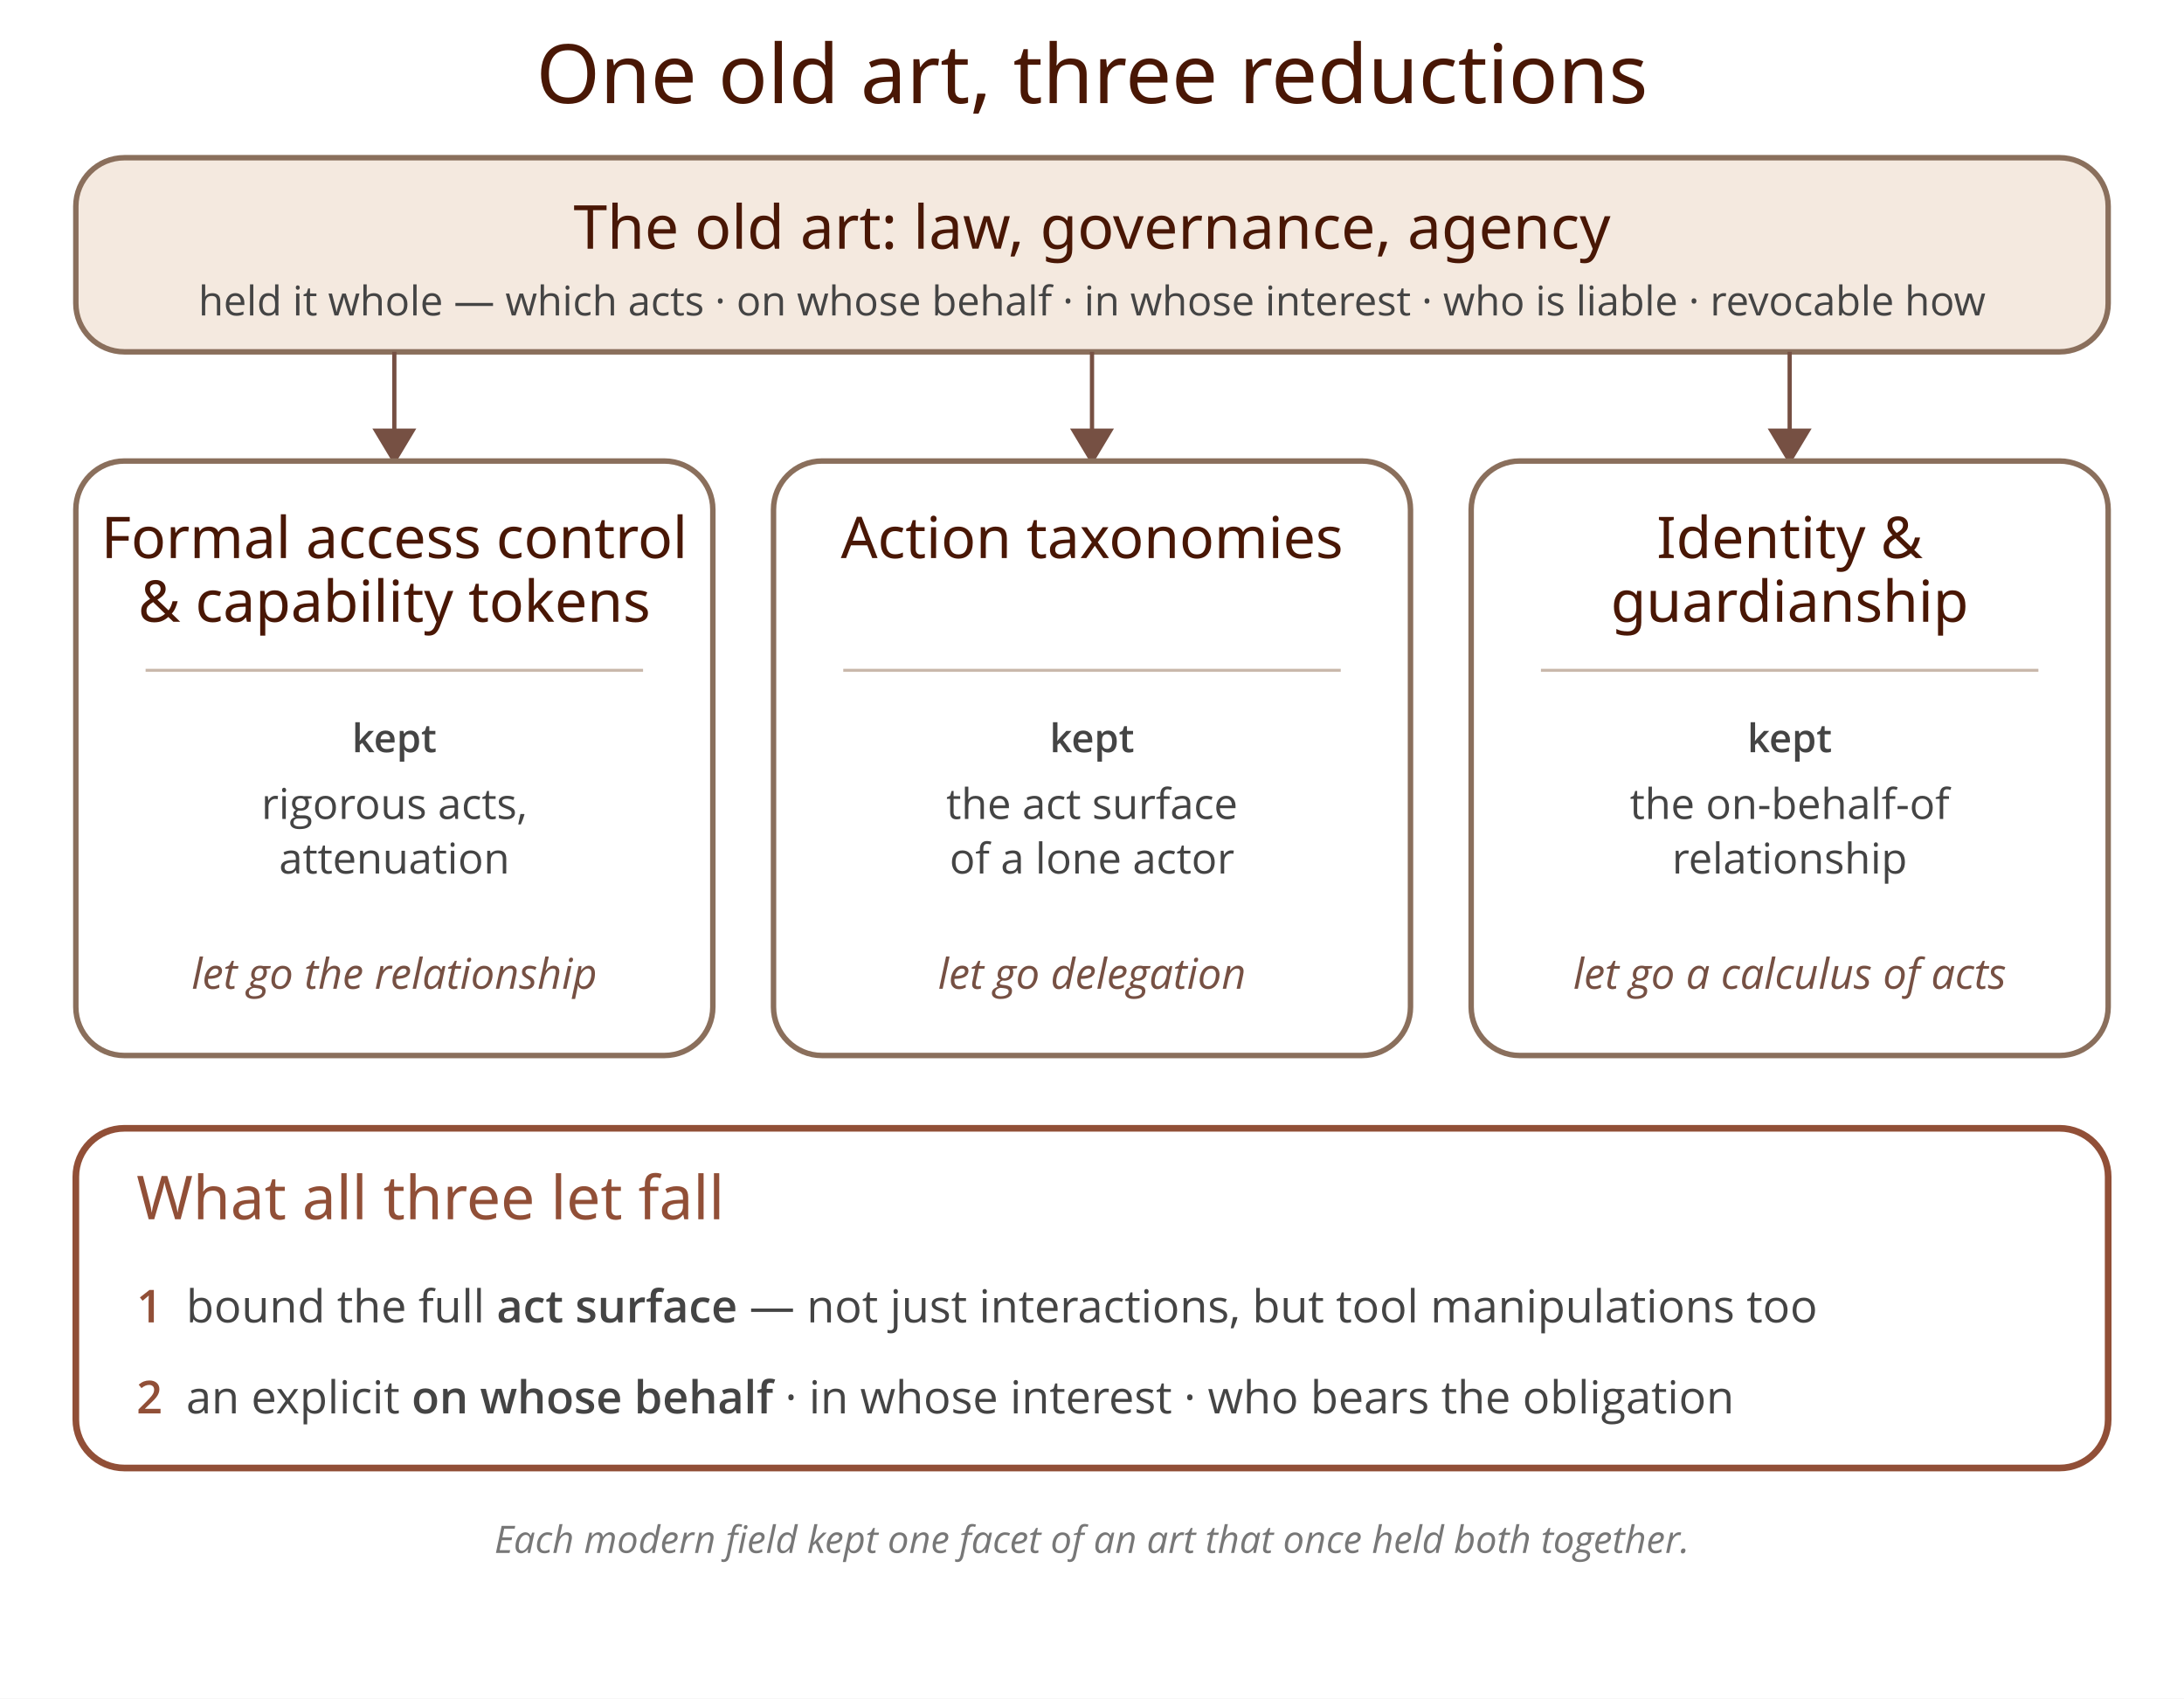
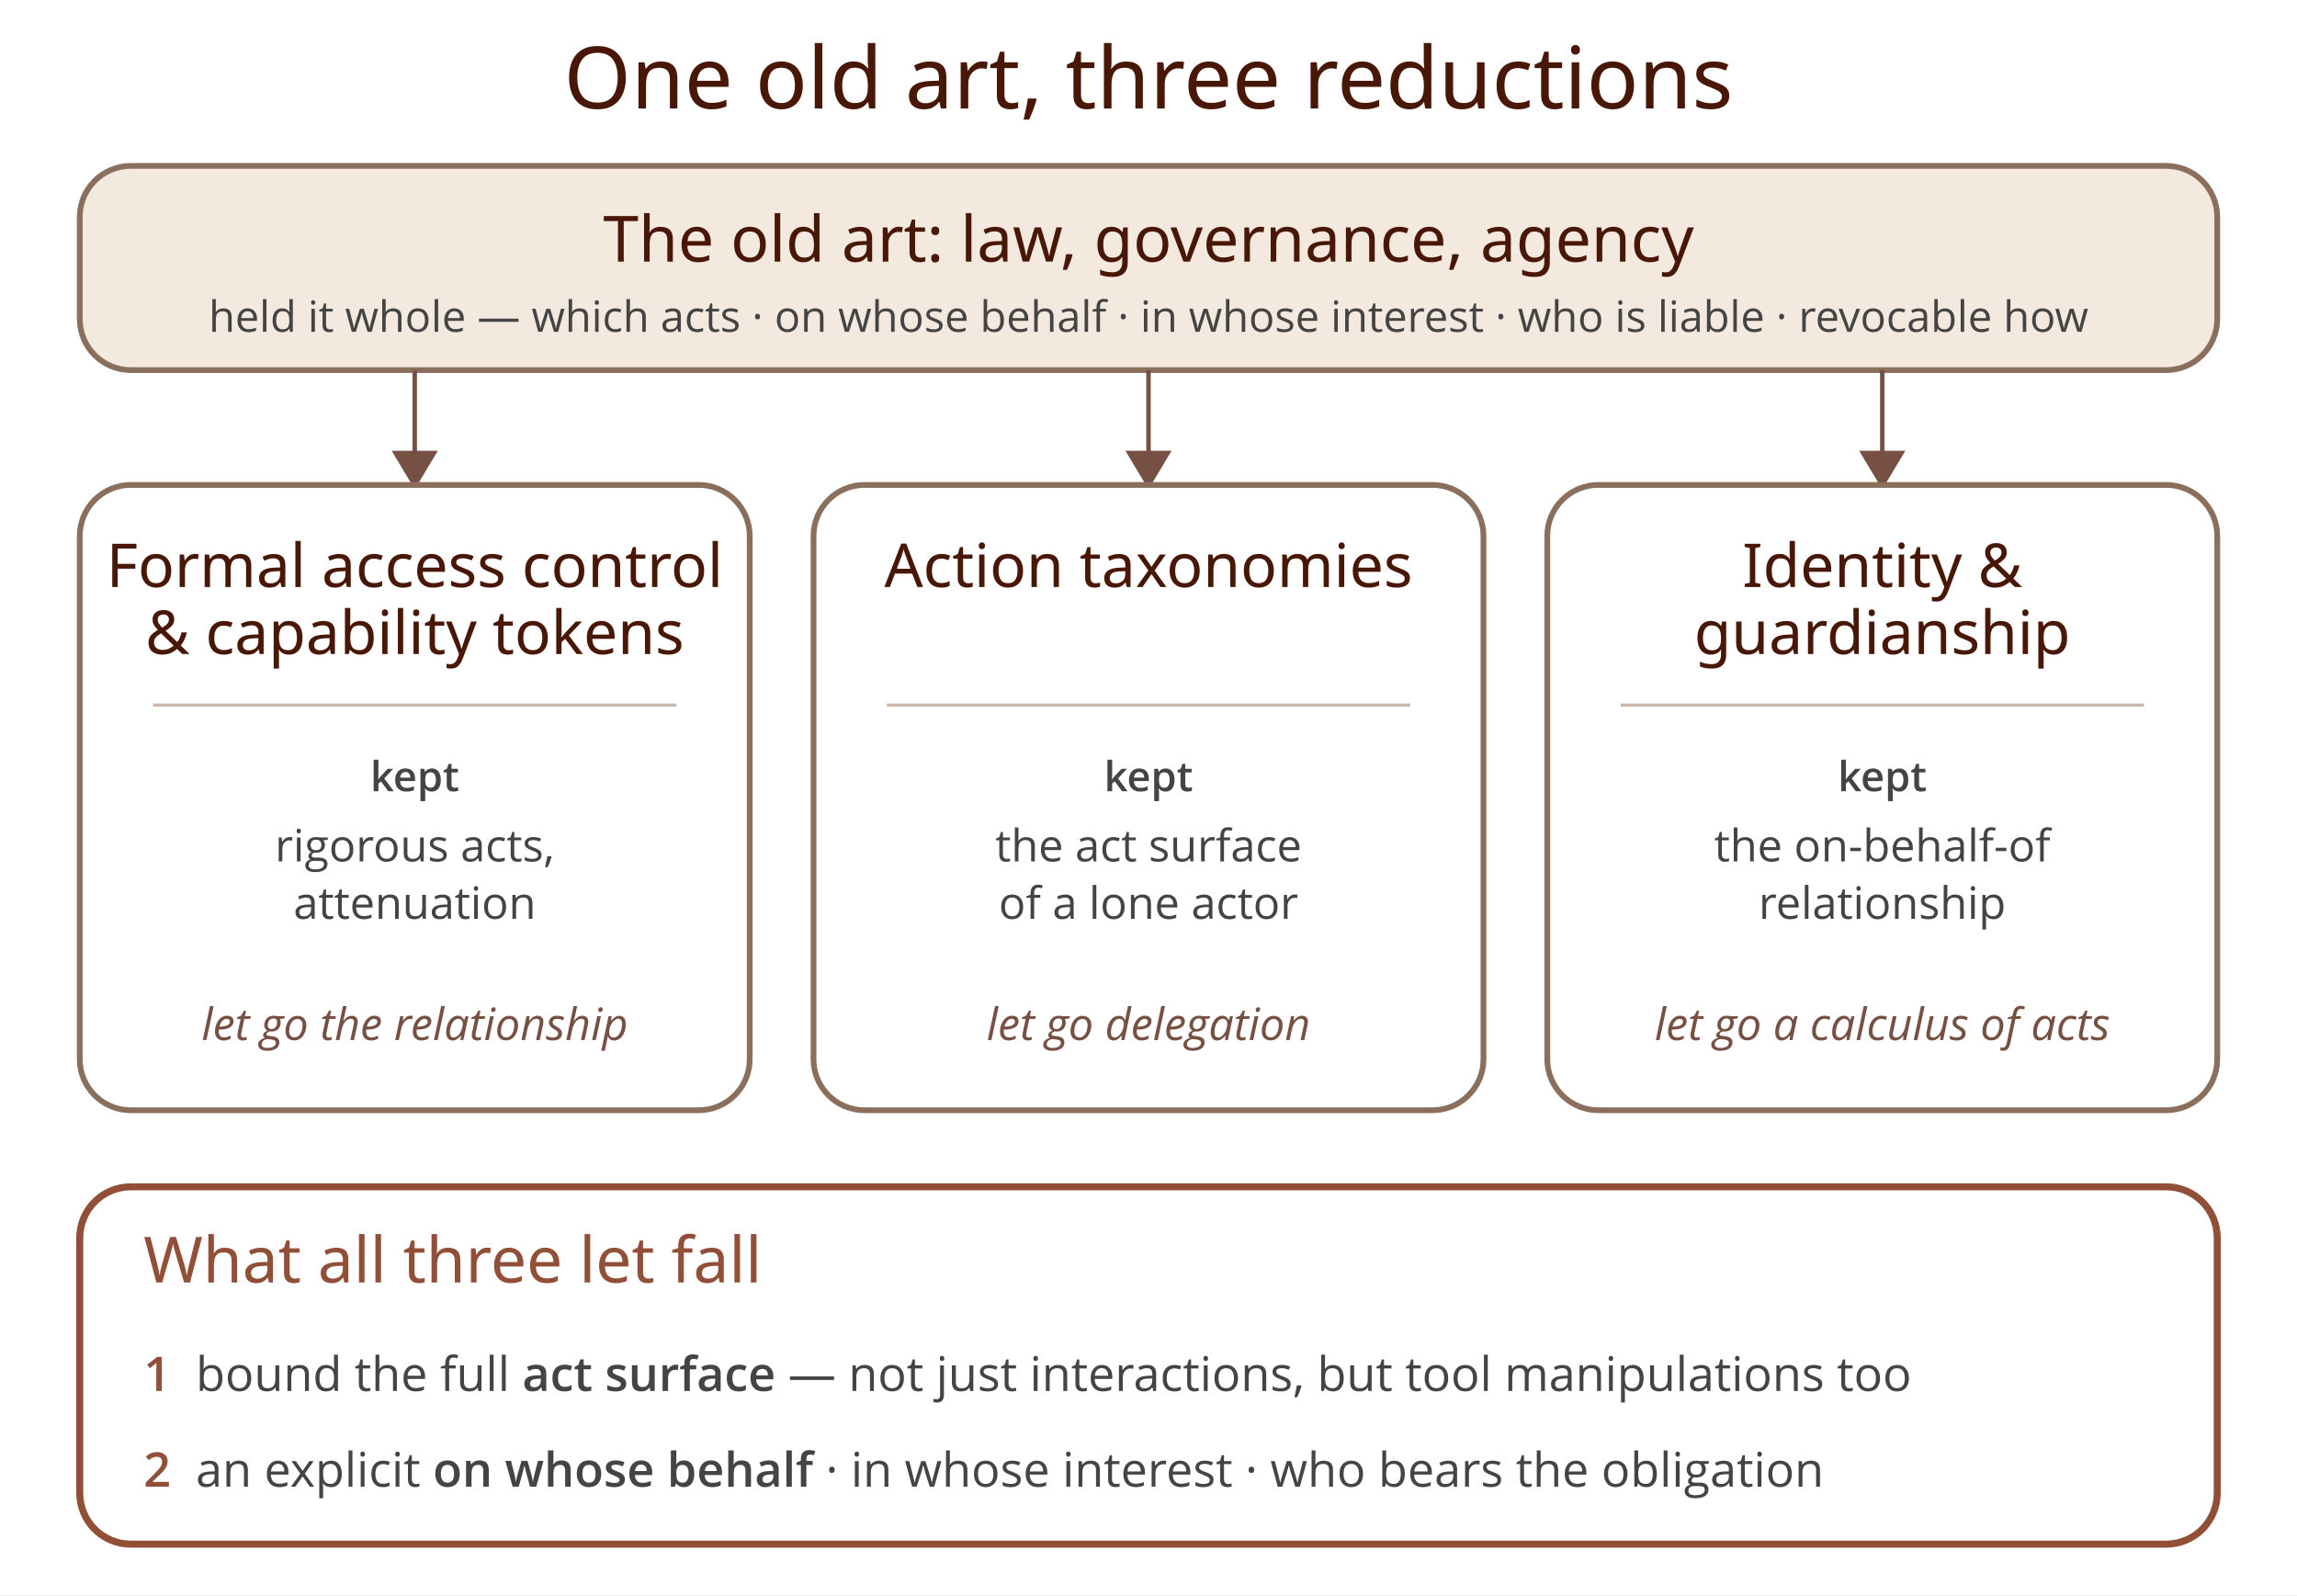
- <svg xmlns="http://www.w3.org/2000/svg" viewBox="0 0 720 560" width="720" height="560" font-family="Open Sans, sans-serif">
-   <rect width="720" height="560" fill="#ffffff" />
+ <svg xmlns="http://www.w3.org/2000/svg" viewBox="0 0 720 500" width="720" height="500" font-family="Open Sans, sans-serif">
+   <rect width="720" height="500" fill="#ffffff" />
  <text x="360" y="34" text-anchor="middle" font-family="Barlow Condensed, sans-serif" font-weight="500" font-size="27" fill="#491705">One old art, three reductions</text>
  <rect x="25" y="52" width="670" height="64" rx="16" fill="#f4e9df" stroke="#8a6f5c" stroke-width="1.8" />
  <text x="360" y="82" text-anchor="middle" font-family="Barlow Condensed, sans-serif" font-weight="500" font-size="20" fill="#491705">The old art: law, governance, agency</text>
  <text x="360" y="104" text-anchor="middle" font-size="13.5" fill="#444444">held it whole — which acts · on whose behalf · in whose interest · who is liable · revocable how</text>
  <g stroke="#765043" stroke-width="1.4" fill="#765043">
    <line x1="130" y1="116" x2="130" y2="144" />
    <polygon points="124,142 136,142 130,152" />
    <line x1="360" y1="116" x2="360" y2="144" />
    <polygon points="354,142 366,142 360,152" />
    <line x1="590" y1="116" x2="590" y2="144" />
    <polygon points="584,142 596,142 590,152" />
  </g>
  <g>
    <rect x="25" y="152" width="210" height="196" rx="16" fill="#ffffff" stroke="#8a6f5c" stroke-width="1.8" />
    <text x="130" y="184" text-anchor="middle" font-family="Barlow Condensed, sans-serif" font-weight="500" font-size="19" fill="#491705">Formal access control</text>
    <text x="130" y="205" text-anchor="middle" font-family="Barlow Condensed, sans-serif" font-weight="500" font-size="19" fill="#491705">&amp; capability tokens</text>
    <line x1="48" y1="221" x2="212" y2="221" stroke="#c9b8ab" stroke-width="1" />
    <text x="130" y="248" text-anchor="middle" font-family="Open Sans, sans-serif" font-weight="600" font-size="13" fill="#444444">kept</text>
    <text x="130" y="270" text-anchor="middle" font-size="14" fill="#444444">rigorous acts,</text>
    <text x="130" y="288" text-anchor="middle" font-size="14" fill="#444444">attenuation</text>
    <text x="130" y="326" text-anchor="middle" font-style="italic" font-size="14" fill="#765043">let go the relationship</text>
    <rect x="255" y="152" width="210" height="196" rx="16" fill="#ffffff" stroke="#8a6f5c" stroke-width="1.8" />
    <text x="360" y="184" text-anchor="middle" font-family="Barlow Condensed, sans-serif" font-weight="500" font-size="19" fill="#491705">Action taxonomies</text>
    <line x1="278" y1="221" x2="442" y2="221" stroke="#c9b8ab" stroke-width="1" />
    <text x="360" y="248" text-anchor="middle" font-family="Open Sans, sans-serif" font-weight="600" font-size="13" fill="#444444">kept</text>
    <text x="360" y="270" text-anchor="middle" font-size="14" fill="#444444">the act surface</text>
    <text x="360" y="288" text-anchor="middle" font-size="14" fill="#444444">of a lone actor</text>
    <text x="360" y="326" text-anchor="middle" font-style="italic" font-size="14" fill="#765043">let go delegation</text>
    <rect x="485" y="152" width="210" height="196" rx="16" fill="#ffffff" stroke="#8a6f5c" stroke-width="1.8" />
    <text x="590" y="184" text-anchor="middle" font-family="Barlow Condensed, sans-serif" font-weight="500" font-size="19" fill="#491705">Identity &amp;</text>
    <text x="590" y="205" text-anchor="middle" font-family="Barlow Condensed, sans-serif" font-weight="500" font-size="19" fill="#491705">guardianship</text>
    <line x1="508" y1="221" x2="672" y2="221" stroke="#c9b8ab" stroke-width="1" />
    <text x="590" y="248" text-anchor="middle" font-family="Open Sans, sans-serif" font-weight="600" font-size="13" fill="#444444">kept</text>
    <text x="590" y="270" text-anchor="middle" font-size="14" fill="#444444">the on-behalf-of</text>
    <text x="590" y="288" text-anchor="middle" font-size="14" fill="#444444">relationship</text>
    <text x="590" y="326" text-anchor="middle" font-style="italic" font-size="14" fill="#765043">let go a calculus of acts</text>
  </g>
  <rect x="25" y="372" width="670" height="112" rx="16" fill="#ffffff" stroke="#914f37" stroke-width="2.2" />
  <text x="45" y="402" font-family="Barlow Condensed, sans-serif" font-weight="500" font-size="20" fill="#914f37">What all three let fall</text>
  <text x="45" y="436" font-size="15" fill="#444444">
    <tspan font-weight="600" fill="#914f37">1</tspan>  bound the full <tspan font-weight="600">act surface</tspan> — not just interactions, but tool manipulations too</text>
  <text x="45" y="466" font-size="15" fill="#444444">
    <tspan font-weight="600" fill="#914f37">2</tspan>  an explicit <tspan font-weight="600">on whose behalf</tspan> · in whose interest · who bears the obligation</text>
-   <text x="360" y="512" text-anchor="middle" font-style="italic" font-size="12.5" fill="#777777">Each modern field kept one facet of an art that once held both together.</text>
</svg>
